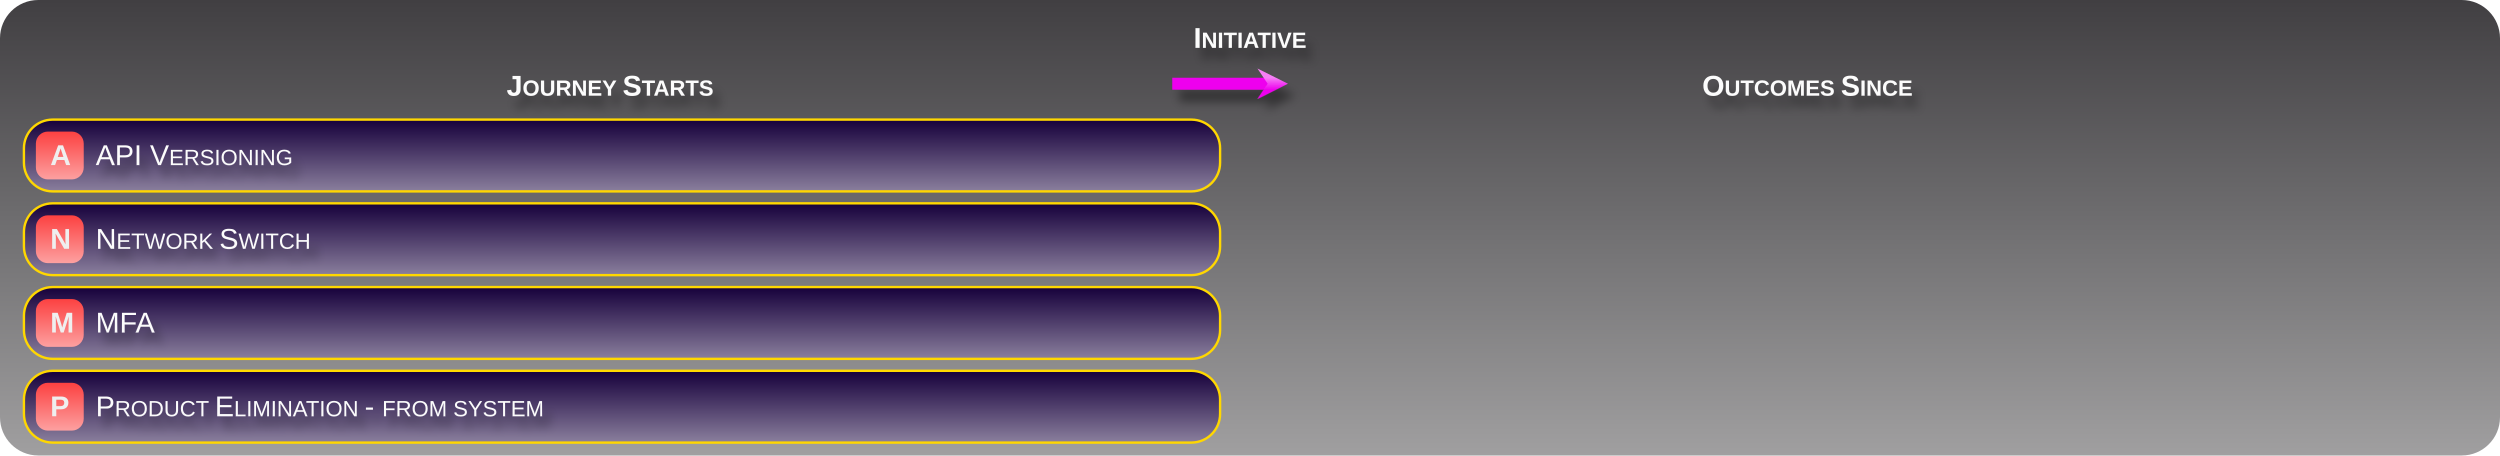
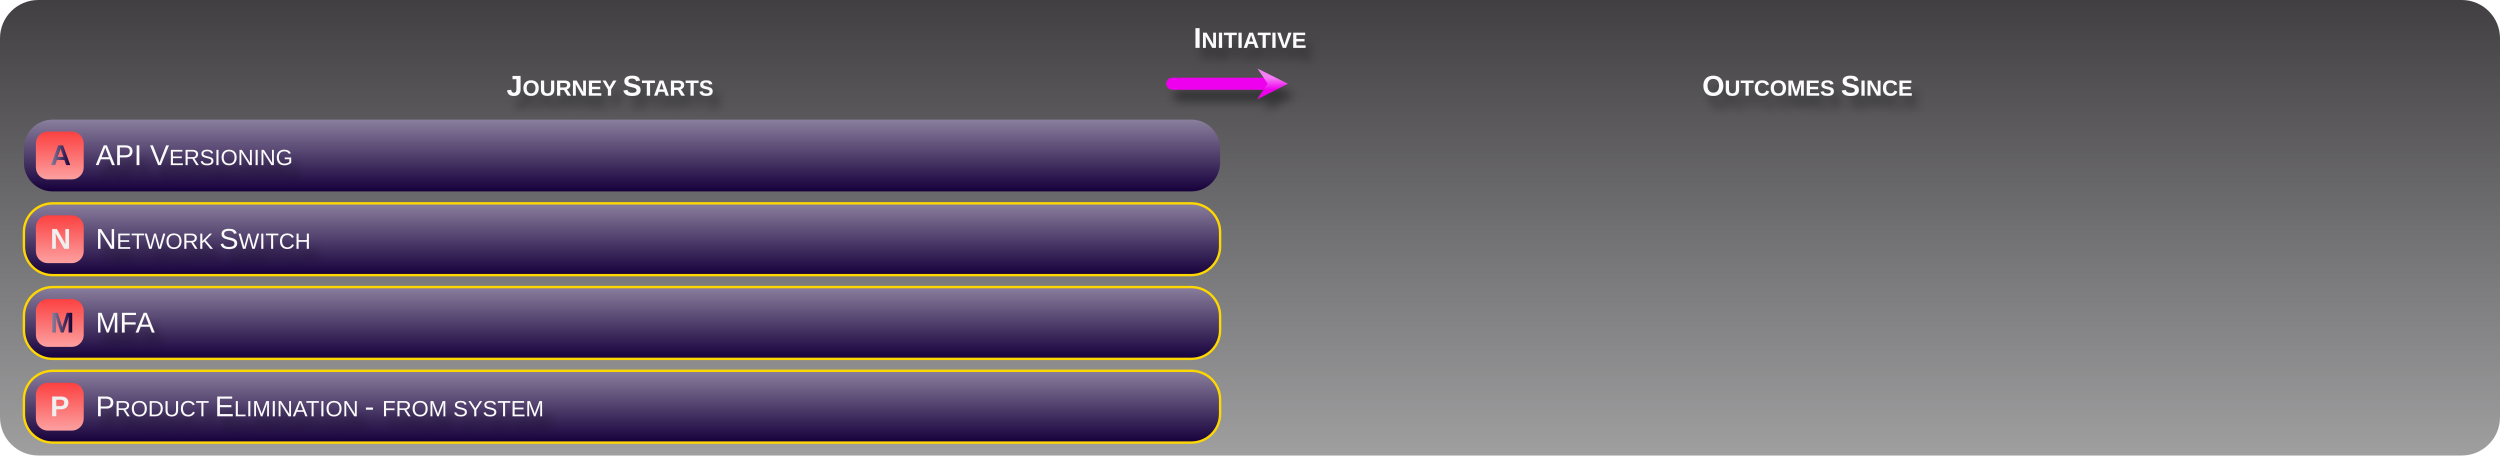
<svg xmlns="http://www.w3.org/2000/svg" id="d00aab06-ba9f-449b-8c58-d32e67d17a70" width="1045.0" height="190.4" viewBox="0 0 1045.0 190.4">
  <defs>
    <marker id="arrowhead2" markerWidth="2" markerHeight="5" refX="0" refY="1.5" orient="auto">
      <polygon points="0 0, 1 1.5, 0 3" fill="#ee00ee" />
    </marker>
    <marker markerWidth="5" markerHeight="5" refX="2.5" refY="2.5" id="arrowhead1">
      <polygon points="0,5 1.667,2.5 0,0 5,2.5" fill="hsl(227, 71%, 57%)" />
    </marker>
    <linearGradient id="backgroundScore" x2="0" y2="0" x1="0" y1="1">
      <stop class="stop1" offset="0%" stop-color="#a09fa0" />
      <stop class="stop2" offset="50%" stop-color="#706f71" />
      <stop class="stop3" offset="100%" stop-color="#413F42" />
    </linearGradient>
    <linearGradient id="leftScoreBox" x2="0" y2="0" x1="0" y1="1">
      <stop class="stop1" offset="0%" stop-color="#fda0a0" />
      <stop class="stop2" offset="50%" stop-color="#fc7070" />
      <stop class="stop3" offset="100%" stop-color="#fc4141" />
    </linearGradient>
    <linearGradient id="rightScoreBox" x2="0" y2="0" x1="0" y1="1">
      <stop class="stop1" offset="0%" stop-color="#b8a4e2" />
      <stop class="stop2" offset="50%" stop-color="#9476d4" />
      <stop class="stop3" offset="100%" stop-color="#7149c6" />
    </linearGradient>
    <linearGradient id="rightItem" x2="0" y2="0" x1="0" y1="1">
      <stop class="stop1" offset="0%" stop-color="#8a7f9d" />
      <stop class="stop2" offset="50%" stop-color="#503f6c" />
      <stop class="stop3" offset="100%" stop-color="#16003B" />
    </linearGradient>
-     <linearGradient id="leftItem" x2="0" y2="0" x1="0" y1="1">
+     <linearGradient id="leftItem" x2="0%" y2="100%">
      <stop class="stop1" offset="0%" stop-color="#8a7f9d" />
      <stop class="stop2" offset="50%" stop-color="#503f6c" />
      <stop class="stop3" offset="100%" stop-color="#16003B" />
    </linearGradient>
    <linearGradient id="grad1" x2="0%" y2="100%">
      <stop class="stop1" offset="0%" stop-color="#f67ff6" />
      <stop class="stop2" offset="50%" stop-color="#f23ff2" />
      <stop class="stop3" offset="100%" stop-color="#ee00ee" />
    </linearGradient>
    <style>

            #d00aab06-ba9f-449b-8c58-d32e67d17a70 .workitem {
                filter: drop-shadow(3px 5px 2px rgb(0 0 0 / 0.4));
            }

            #d00aab06-ba9f-449b-8c58-d32e67d17a70 .workitem :hover {
                opacity: 0.5;
                stroke-opacity: 1.7;
                stroke-width: 3;
                stroke: #bd5d5d;
            }

            .glass:after, .glass:before {
                content: "";
                display: block;
                position: absolute
            }

            .glass {
                overflow: hidden;
                color: #fff;
                text-shadow: 0 1px 2px rgba(0, 0, 0, .7);
                background-image: radial-gradient(circle at center, rgba(0, 167, 225, .25), rgba(0, 110, 149, .5));
                box-shadow: 0 5px 10px rgba(0, 0, 0, .75), inset 0 0 0 2px rgba(0, 0, 0, .3), inset 0 -6px 6px -3px rgba(0, 129, 174, .2);
                position: relative
            }

            .glass:after {
                background: rgba(0, 167, 225, .2);
                z-index: 0;
                height: 100%;
                width: 100%;
                top: 0;
                left: 0;
                backdrop-filter: blur(3px) saturate(400%);
                -webkit-backdrop-filter: blur(3px) saturate(400%)
            }

            .glass:before {
                width: calc(100% - 4px);
                height: 35px;
                background-image: linear-gradient(rgba(255, 255, 255, .7), rgba(255, 255, 255, 0));
                top: 2px;
                left: 2px;
                border-radius: 30px 30px 200px 200px;
                opacity: .7
            }

            .glass:hover {
                text-shadow: 0 1px 2px rgba(0, 0, 0, .9)
            }

            .glass:hover:before {
                opacity: 1
            }

            .glass:active {
                text-shadow: 0 0 2px rgba(0, 0, 0, .9);
                box-shadow: 0 3px 8px rgba(0, 0, 0, .75), inset 0 0 0 2px rgba(0, 0, 0, .3), inset 0 -6px 6px -3px rgba(0, 129, 174, .2)
            }

            .glass:active:before {
                height: 25px
            }

            .raise {
                pointer-events: bounding-box;
                opacity: 1;
                filter: drop-shadow(3px 5px 2px rgb(0 0 0 / 0.4));
            }

            .raise:hover {
                stroke: gold;
                stroke-width: 3px;
                opacity: 0.9;
            }

            .raiseText {
                pointer-events: bounding-box;
                opacity: 1;
                filter: drop-shadow(3px 5px 2px rgb(0 0 0 / 0.4));
            }

            .left_d00aab06-ba9f-449b-8c58-d32e67d17a70 {
                fill: url(#leftItem);
            }

            .right_d00aab06-ba9f-449b-8c58-d32e67d17a70 {
                fill: url(#rightItem);
            }
        </style>
+     <linearGradient id="grad2" x1="0%" y1="0%" x2="100%" y2="0%">
+       <stop class="stop1" offset="0%" stop-color="#8a7f9d" />
+       <stop class="stop2" offset="50%" stop-color="#503f6c" />
+       <stop class="stop3" offset="100%" stop-color="#16003B" />
+     </linearGradient>
  </defs>
  <g transform="scale(1.0)">
    <path d="M 0 16.0 A 16.0 16.0 0 0 1 16.0 0 L 1029.0 0 A 16.0 16.0 0 0 1 1045.0 16.0 L 1045.0 174.4 A 16.0 16.0 0 0 1 1029.0 190.4 L 16.0 190.4 A 16.0 16.0 0 0 1 0 174.4 Z" fill="url(#backgroundScore)" />
    <text x="522.5" y="20" style="font-family: Arial, Helvetica, sans-serif;  text-anchor:middle; font-size: 12px; fill: #fcfcfc; letter-spacing: normal;font-weight: bold;font-variant: small-caps;" class="raiseText">Initiative
        </text>
    <text x="255" y="40" style="font-family: Arial, Helvetica, sans-serif;  text-anchor:middle; font-size: 12px; fill: #fcfcfc; letter-spacing: normal;font-weight: bold;font-variant: small-caps;" class="raiseText">Journey Starts
        </text>
    <text x="755.5" y="40" style="font-family: Arial, Helvetica, sans-serif;  text-anchor:middle; font-size: 12px; fill: #fcfcfc; letter-spacing: normal;font-weight: bold;font-variant: small-caps;" class="raiseText" cursor="pointer">Outcomes Since
        </text>
    <g transform="translate(480,25)" class="raiseText">
-       <line x1="10" x2="50" y1="10" y2="10" stroke="#ee00ee" stroke-width="5" />
+       <line x1="10" x2="50" y1="10" y2="10" stroke="#ee00ee" stroke-width="5" stroke-linecap="round" stroke-linejoin="round" />
      <g transform="translate(50,7.5)">
        <polygon points="0,5 1.667,2.5 0,0 5,2.5" stroke="url(#grad1)" stroke-width="3" fill="url(#grad1)" />
      </g>
    </g>
    <g transform="translate(10, 50)">
-       <path d="M 0 12.0 A 12.0 12.0 0 0 1 12.0 0 L 488.0 0 A 12.0 12.0 0 0 1 500.0 12.0 L 500.0 18.0 A 12.0 12.0 0 0 1 488.0 30.0 L 12.0 30.0 A 12.0 12.0 0 0 1 0 18.0 Z" class="left_d00aab06-ba9f-449b-8c58-d32e67d17a70" stroke="gold">
+       <path d="M 0 12.0 A 12.0 12.0 0 0 1 12.0 0 L 488.0 0 A 12.0 12.0 0 0 1 500.0 12.0 L 500.0 18.0 A 12.0 12.0 0 0 1 488.0 30.0 L 12.0 30.0 A 12.0 12.0 0 0 1 0 18.0 Z" class="left_d00aab06-ba9f-449b-8c58-d32e67d17a70">
                </path>
      <rect x="5" y="5" height="20" width="20" fill="url(#leftScoreBox)" rx="5" ry="5" />
-       <text x="11" y="19" fill="#efefef" style="font-family: arial;  font-size: 12px; font-weight:bold;">A</text>
+       <text x="11" y="19" fill="url(#grad2)" style="font-family: arial;  font-size: 12px; font-weight:bold;">A</text>
      <text x="30" y="7" style="font-family: arial;  font-size: 12px;" class="raiseText">
        <tspan x="30" dy="12" style="font-variant: small-caps;fill:#fcfcfc;">API Versioning</tspan>
      </text>
    </g>
    <g transform="translate(10, 85)">
      <path d="M 0 12.0 A 12.0 12.0 0 0 1 12.0 0 L 488.0 0 A 12.0 12.0 0 0 1 500.0 12.0 L 500.0 18.0 A 12.0 12.0 0 0 1 488.0 30.0 L 12.0 30.0 A 12.0 12.0 0 0 1 0 18.0 Z" class="left_d00aab06-ba9f-449b-8c58-d32e67d17a70" stroke="gold">
                </path>
      <rect x="5" y="5" height="20" width="20" fill="url(#leftScoreBox)" rx="5" ry="5" />
      <text x="11" y="19" fill="#efefef" style="font-family: arial;  font-size: 12px; font-weight:bold;">N</text>
      <text x="30" y="7" style="font-family: arial;  font-size: 12px;" class="raiseText">
        <tspan x="30" dy="12" style="font-variant: small-caps;fill:#fcfcfc;">Network Switch</tspan>
      </text>
    </g>
    <g transform="translate(10, 120)">
      <path d="M 0 12.0 A 12.0 12.0 0 0 1 12.0 0 L 488.0 0 A 12.0 12.0 0 0 1 500.0 12.0 L 500.0 18.0 A 12.0 12.0 0 0 1 488.0 30.0 L 12.0 30.0 A 12.0 12.0 0 0 1 0 18.0 Z" class="left_d00aab06-ba9f-449b-8c58-d32e67d17a70" stroke="gold">
                </path>
      <rect x="5" y="5" height="20" width="20" fill="url(#leftScoreBox)" rx="5" ry="5" />
-       <text x="11" y="19" fill="#efefef" style="font-family: arial;  font-size: 12px; font-weight:bold;">M</text>
+       <text x="11" y="19" fill="url(#grad2)" style="font-family: arial;  font-size: 12px; font-weight:bold;">M</text>
      <text x="30" y="7" style="font-family: arial;  font-size: 12px;" class="raiseText">
        <tspan x="30" dy="12" style="font-variant: small-caps;fill:#fcfcfc;">MFA</tspan>
      </text>
    </g>
    <g transform="translate(10, 155)">
      <path d="M 0 12.0 A 12.0 12.0 0 0 1 12.0 0 L 488.0 0 A 12.0 12.0 0 0 1 500.0 12.0 L 500.0 18.0 A 12.0 12.0 0 0 1 488.0 30.0 L 12.0 30.0 A 12.0 12.0 0 0 1 0 18.0 Z" class="left_d00aab06-ba9f-449b-8c58-d32e67d17a70" stroke="gold">
            </path>
      <rect x="5" y="5" height="20" width="20" fill="url(#leftScoreBox)" rx="5" ry="5" />
      <text x="11" y="19" fill="#efefef" style="font-family: arial;  font-size: 12px; font-weight:bold;">P</text>
      <text x="30" y="7" style="font-family: arial;  font-size: 12px;" class="raiseText">
        <tspan x="30" dy="12" style="font-variant: small-caps;fill:#fcfcfc;">Product Elimination - from system
                </tspan>
      </text>
    </g>
    <g transform="translate(525, 50)" display="none">
      <path d="M 0 12.0 A 12.0 12.0 0 0 1 12.0 0 L 488.0 0 A 12.0 12.0 0 0 1 500.0 12.0 L 500.0 18.0 A 12.0 12.0 0 0 1 488.0 30.0 L 12.0 30.0 A 12.0 12.0 0 0 1 0 18.0 Z" class="right_d00aab06-ba9f-449b-8c58-d32e67d17a70" stroke="gold">
            </path>
      <rect x="5" y="5" height="20" width="20" fill="url(#rightScoreBox)" rx="5" ry="5" />
      <text x="11" y="19" fill="#efefef" style="font-family: arial;  font-size: 12px; font-weight:bold;">A</text>
      <text x="30" y="7" style="font-family: arial;  font-size: 12px;" class="raiseText">
        <tspan x="30" dy="12" style="font-variant: small-caps; fill:#fcfcfc;">API Versioning changes with
                    backwards compatibility
                </tspan>
      </text>
    </g>
    <g transform="translate(525, 85)" display="none">
      <path d="M 0 12.0 A 12.0 12.0 0 0 1 12.0 0 L 488.0 0 A 12.0 12.0 0 0 1 500.0 12.0 L 500.0 18.0 A 12.0 12.0 0 0 1 488.0 30.0 L 12.0 30.0 A 12.0 12.0 0 0 1 0 18.0 Z" class="right_d00aab06-ba9f-449b-8c58-d32e67d17a70" stroke="gold">
            </path>
      <rect x="5" y="5" height="20" width="20" fill="url(#rightScoreBox)" rx="5" ry="5" />
      <text x="11" y="19" fill="#efefef" style="font-family: arial;  font-size: 12px; font-weight:bold;">N</text>
      <text x="30" y="7" style="font-family: arial;  font-size: 12px;" class="raiseText">
        <tspan x="30" dy="12" style="font-variant: small-caps; fill:#fcfcfc;">Network Mark-In/Mark-Out Servers
                </tspan>
      </text>
    </g>
    <g transform="translate(525, 120)" display="none">
      <path d="M 0 12.0 A 12.0 12.0 0 0 1 12.0 0 L 488.0 0 A 12.0 12.0 0 0 1 500.0 12.0 L 500.0 18.0 A 12.0 12.0 0 0 1 488.0 30.0 L 12.0 30.0 A 12.0 12.0 0 0 1 0 18.0 Z" class="right_d00aab06-ba9f-449b-8c58-d32e67d17a70" stroke="gold">
            </path>
      <rect x="5" y="5" height="20" width="20" fill="url(#rightScoreBox)" rx="5" ry="5" />
      <text x="11" y="19" fill="#efefef" style="font-family: arial;  font-size: 12px; font-weight:bold;">P</text>
      <text x="30" y="7" style="font-family: arial;  font-size: 12px;" class="raiseText">
        <tspan x="30" dy="12" style="font-variant: small-caps; fill:#fcfcfc;">Phased Rollout, Milestones and
                    Release Candidate
                </tspan>
      </text>
    </g>
    <g transform="translate(525, 155)" display="none">
      <path d="M 0 12.0 A 12.0 12.0 0 0 1 12.0 0 L 488.0 0 A 12.0 12.0 0 0 1 500.0 12.0 L 500.0 18.0 A 12.0 12.0 0 0 1 488.0 30.0 L 12.0 30.0 A 12.0 12.0 0 0 1 0 18.0 Z" class="right_d00aab06-ba9f-449b-8c58-d32e67d17a70" stroke="gold">
            </path>
      <rect x="5" y="5" height="20" width="20" fill="url(#rightScoreBox)" rx="5" ry="5" />
      <text x="11" y="19" fill="#efefef" style="font-family: arial;  font-size: 12px; font-weight:bold;">S</text>
      <text x="30" y="7" style="font-family: arial;  font-size: 12px;" class="raiseText">
        <tspan x="30" dy="12" style="font-variant: small-caps; fill:#fcfcfc;">Software toggle to Enable/Disable
                    OAuth Server
                </tspan>
      </text>
    </g>
  </g>
</svg>
